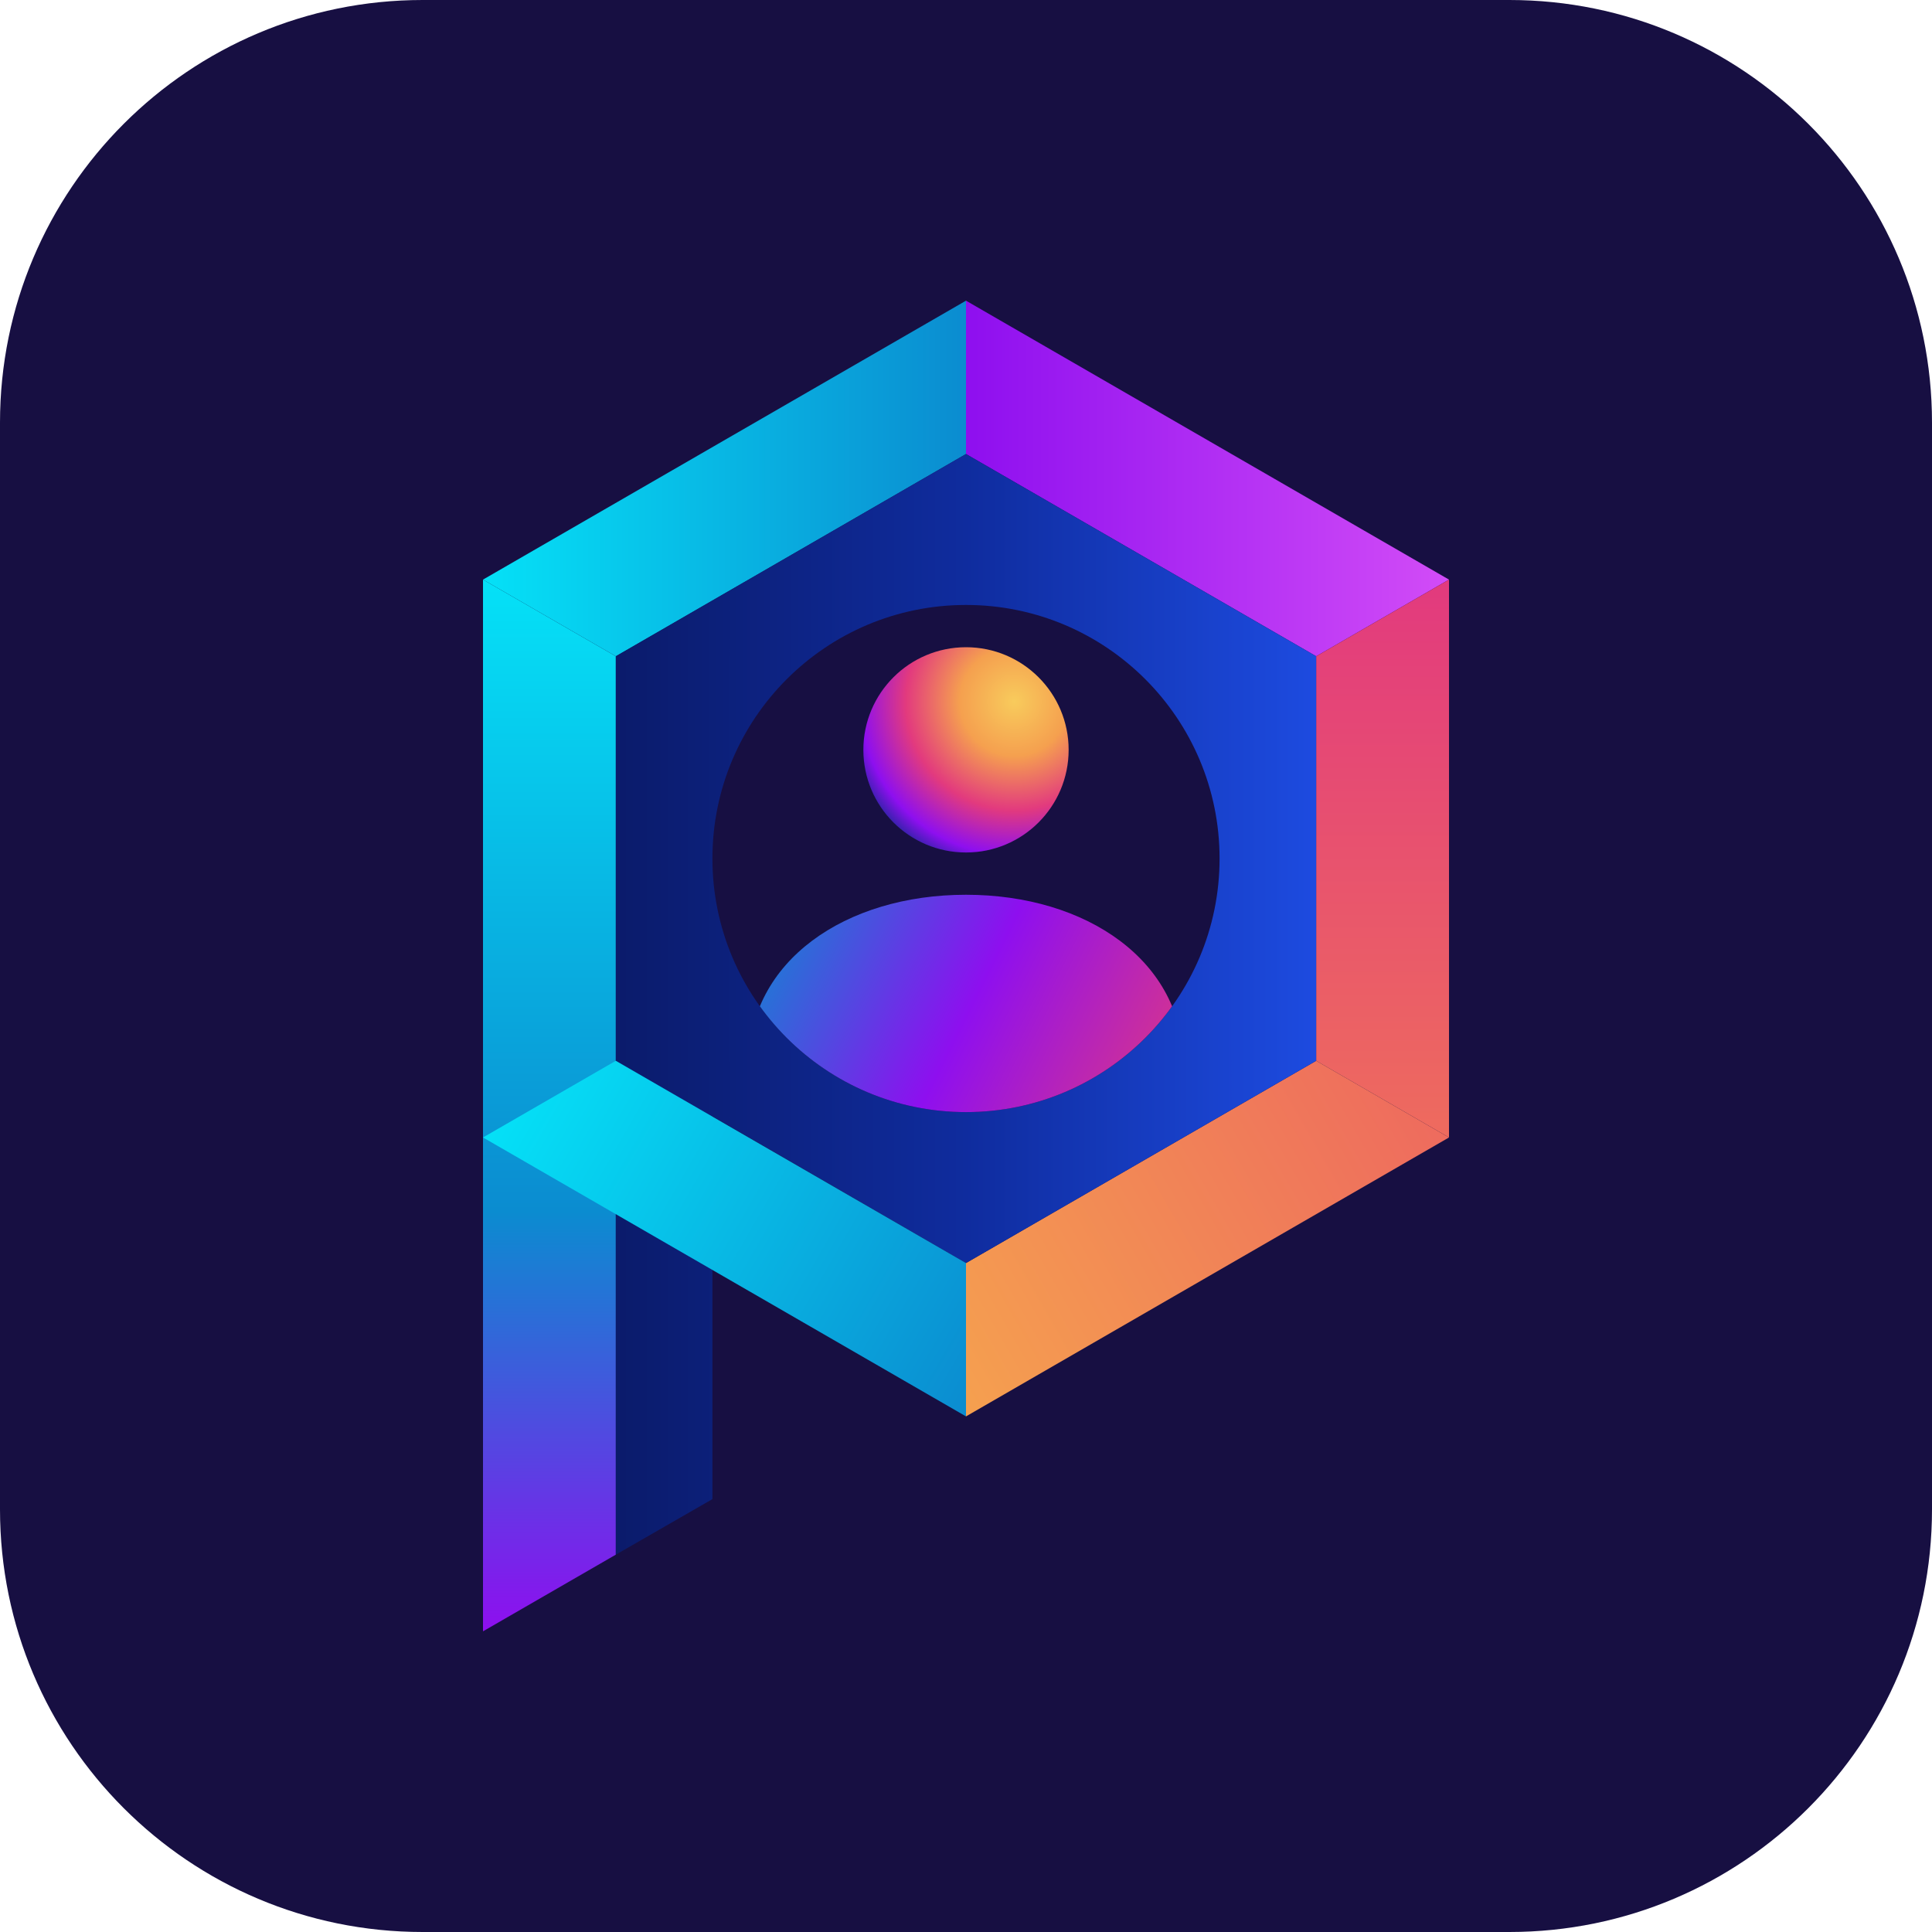
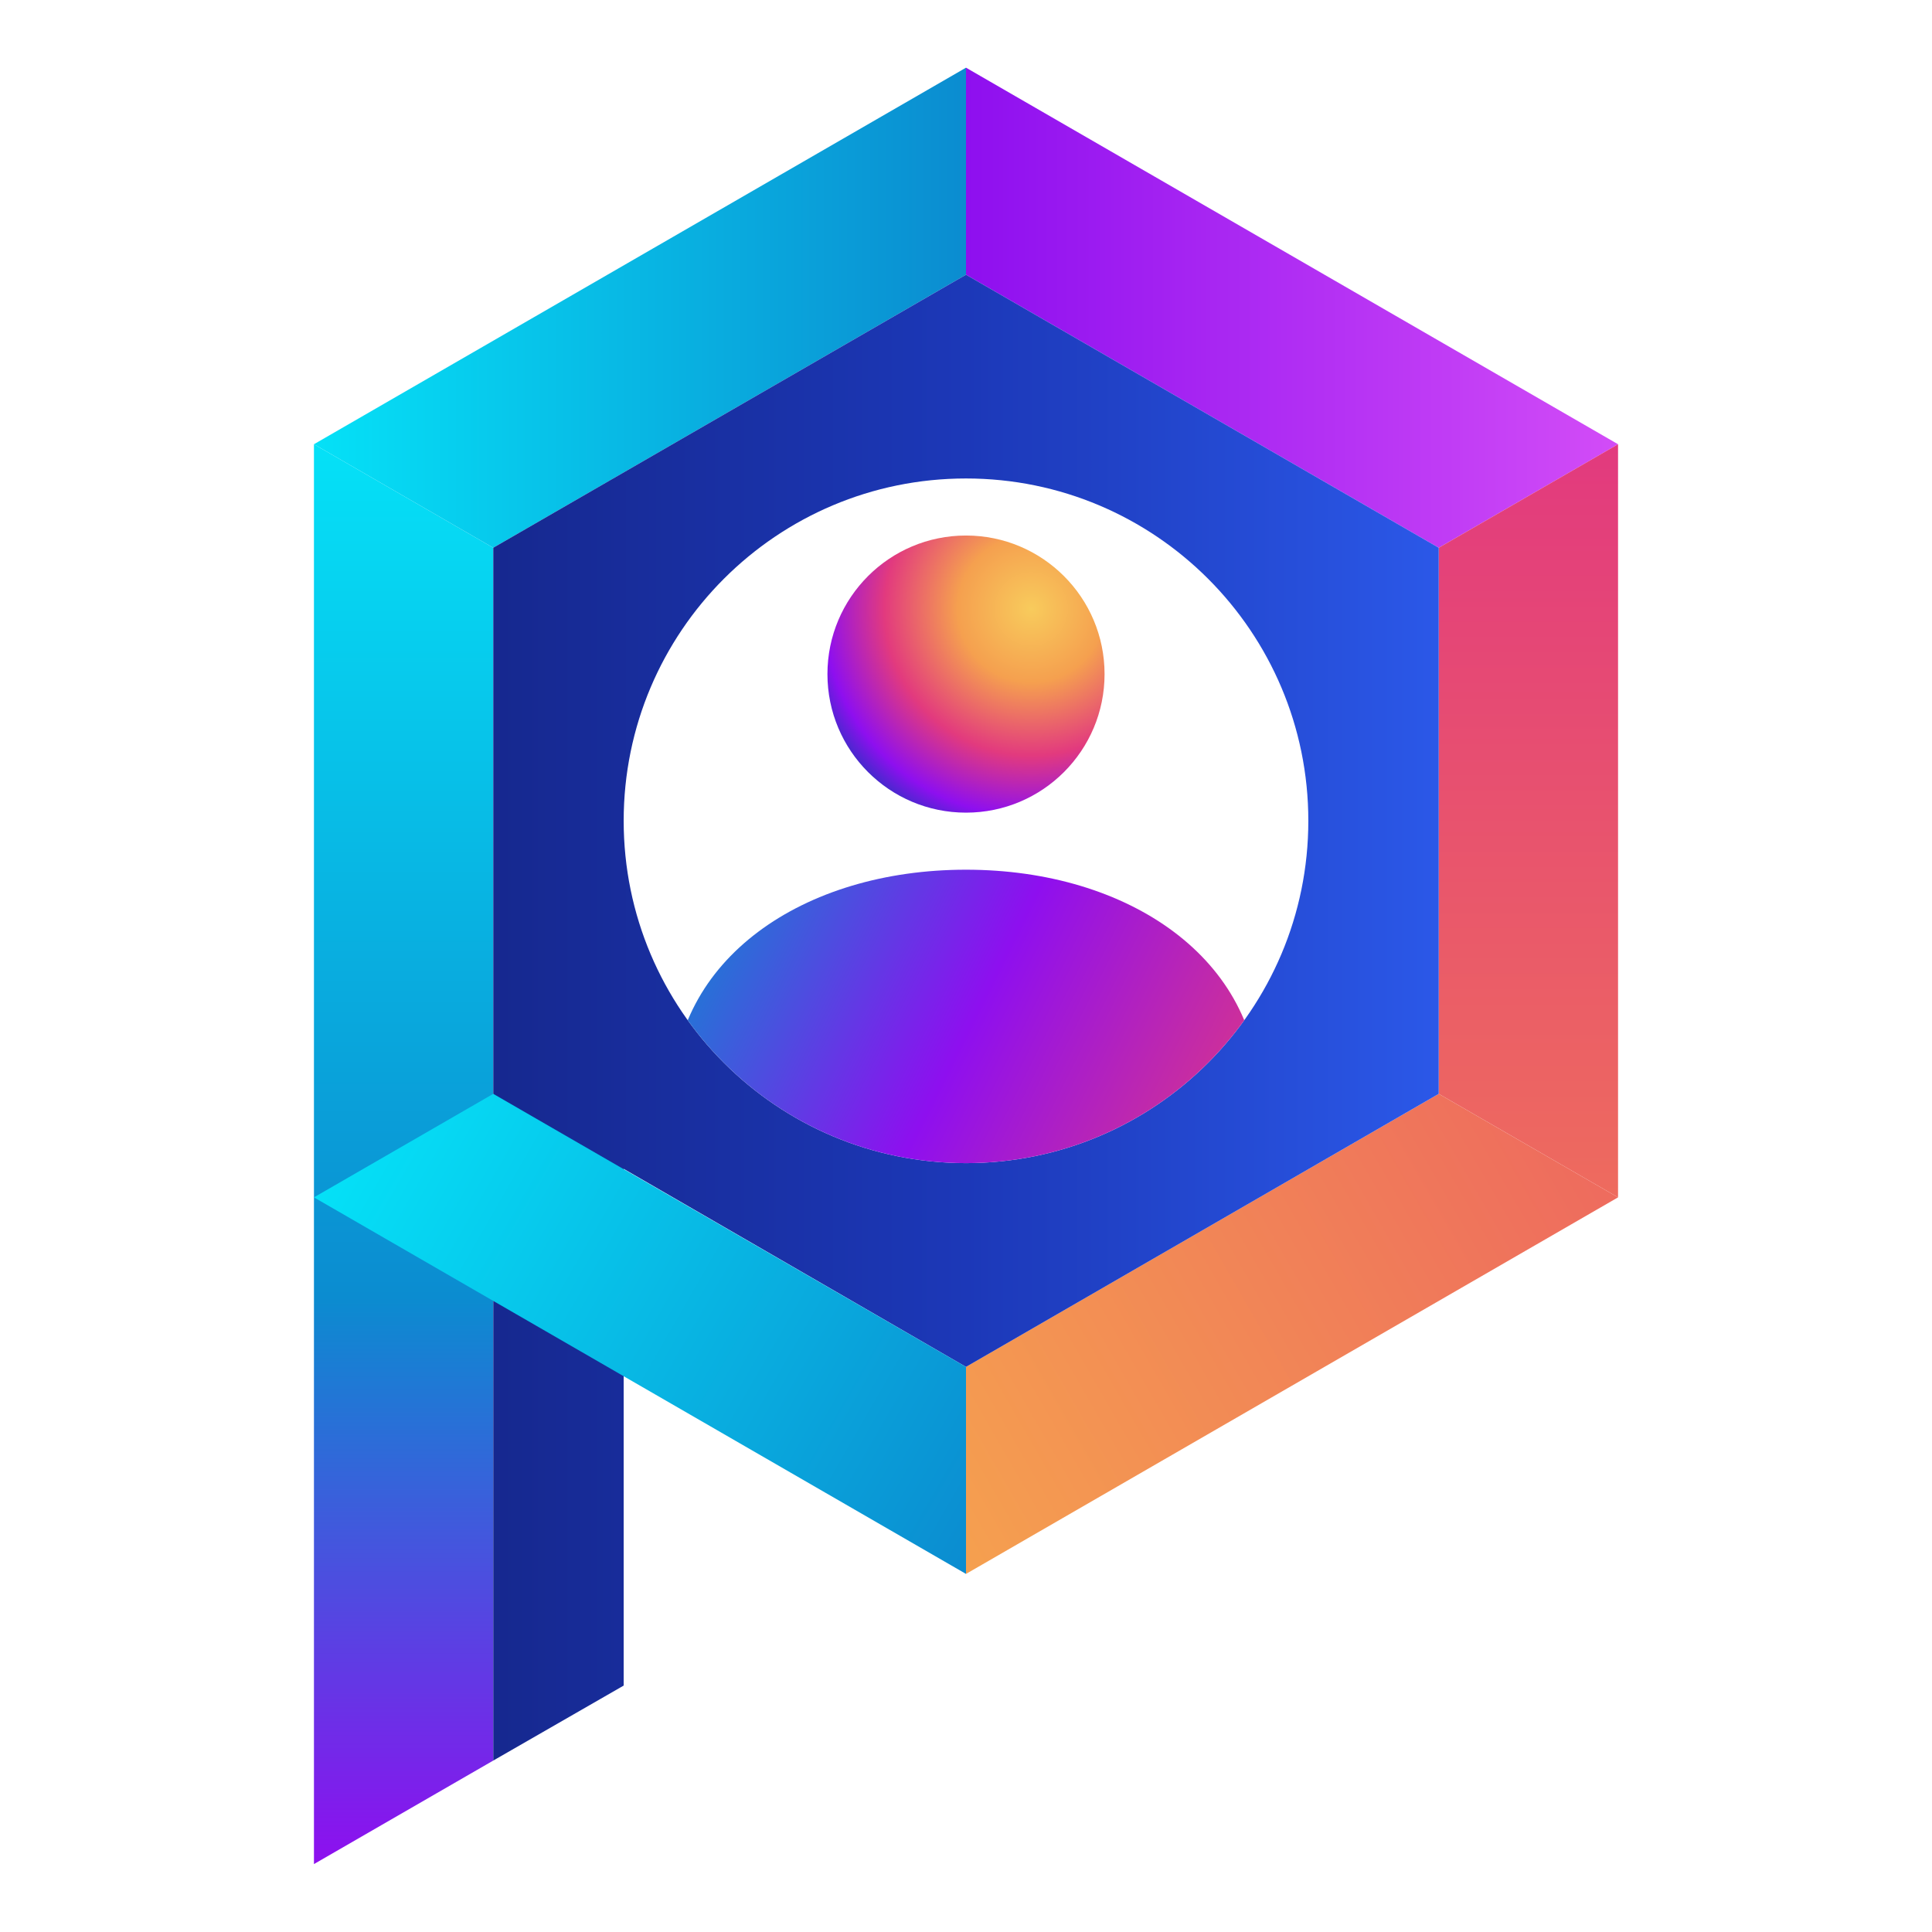
<svg xmlns="http://www.w3.org/2000/svg" viewBox="0 0 64 64" width="64" height="64" role="img" aria-labelledby="t d">
  <defs>
    <linearGradient id="gStem" gradientUnits="userSpaceOnUse" x1="40" y1="58" x2="40" y2="232">
      <stop offset="0" stop-color="#05E1F7" />
      <stop offset="0.6" stop-color="#0B8CD0" />
      <stop offset="1" stop-color="#8E0FEF" />
    </linearGradient>
    <linearGradient id="gTL" gradientUnits="userSpaceOnUse" x1="40" y1="0" x2="120" y2="0">
      <stop offset="0" stop-color="#05E1F7" />
      <stop offset="1" stop-color="#0B8CD0" />
    </linearGradient>
    <linearGradient id="gTR" gradientUnits="userSpaceOnUse" x1="120" y1="0" x2="200" y2="0">
      <stop offset="0" stop-color="#8E0FEF" />
      <stop offset="1" stop-color="#D24CF7" />
    </linearGradient>
    <linearGradient id="gR" gradientUnits="userSpaceOnUse" x1="0" y1="58" x2="0" y2="150">
      <stop offset="0" stop-color="#E23A7E" />
      <stop offset="1" stop-color="#EE6B5E" />
    </linearGradient>
    <linearGradient id="gBR" gradientUnits="userSpaceOnUse" x1="200" y1="150" x2="120" y2="196">
      <stop offset="0" stop-color="#EE6B5E" />
      <stop offset="1" stop-color="#F5A04F" />
    </linearGradient>
    <linearGradient id="gX" gradientUnits="userSpaceOnUse" x1="40" y1="150" x2="120" y2="196">
      <stop offset="0" stop-color="#05E1F7" />
      <stop offset="1" stop-color="#0B8CD0" />
    </linearGradient>
    <linearGradient id="gDark" gradientUnits="userSpaceOnUse" x1="62" y1="0" x2="178" y2="0">
-       <stop offset="0" stop-color="#0B1B6B" />
-       <stop offset="0.5" stop-color="#0F2C9E" />
-       <stop offset="1" stop-color="#1D4BE0" />
+       <stop offset="0" stop-color="#16288F" />
+       <stop offset="0.5" stop-color="#1C38B8" />
+       <stop offset="1" stop-color="#2B58E8" />
    </linearGradient>
    <linearGradient id="gShoulders" gradientUnits="userSpaceOnUse" x1="84" y1="112" x2="156" y2="148">
      <stop offset="0" stop-color="#0B8CD0" />
      <stop offset="0.5" stop-color="#8E0FEF" />
      <stop offset="1" stop-color="#E23A7E" />
    </linearGradient>
    <radialGradient id="gHead" gradientUnits="userSpaceOnUse" cx="128" cy="78" r="30">
      <stop offset="0" stop-color="#F8CB5C" />
      <stop offset="0.3" stop-color="#F5A04F" />
      <stop offset="0.6" stop-color="#E23A7E" />
      <stop offset="0.85" stop-color="#8E0FEF" />
-       <stop offset="1" stop-color="#0B2A8A" />
+       <stop offset="1" stop-color="#1C38B8" />
    </radialGradient>
    <clipPath id="counter">
      <circle cx="120" cy="104" r="42" />
    </clipPath>
  </defs>
-   <rect id="background" width="64" height="64" rx="14" fill="#170F42" />
-   <g id="symbol-placement" transform="translate(8.00,7.64) scale(0.2)">
+   <g id="symbol-placement" transform="translate(-0.40,-0.89) scale(0.27)">
    <g id="symbol">
      <polygon id="stem" points="40,57.8 62,70.5 62,219.3 40,232" fill="url(#gStem)" />
      <polygon id="shell-top-left" points="40,57.8 120,11.6 120,37 62,70.5" fill="url(#gTL)" />
      <polygon id="shell-top-right" points="120,11.6 200,57.8 178,70.5 120,37" fill="url(#gTR)" />
      <polygon id="shell-right" points="200,57.8 200,150.2 178,137.5 178,70.5" fill="url(#gR)" />
      <polygon id="shell-bottom-right" points="200,150.2 120,196.4 120,171 178,137.5" fill="url(#gBR)" />
      <path id="inner-band" fill="url(#gDark)" fill-rule="evenodd" d="M120,37 L178,70.5 L178,137.5 L120,171 L78,146.7 L78,210.1 L62,219.3 L62,70.5 Z M78,104 A42,42 0 1 0 162,104 A42,42 0 1 0 78,104 Z" />
      <polygon id="shell-crossing" points="40,150.2 120,196.4 120,171 62,137.5" fill="url(#gX)" />
      <path id="shoulders" clip-path="url(#counter)" fill="url(#gShoulders)" d="M84,160 V138 C84,121 100,110 120,110 C140,110 156,121 156,138 V160 Z" />
      <circle id="head" cx="120" cy="86" r="17" fill="url(#gHead)" />
    </g>
  </g>
</svg>
